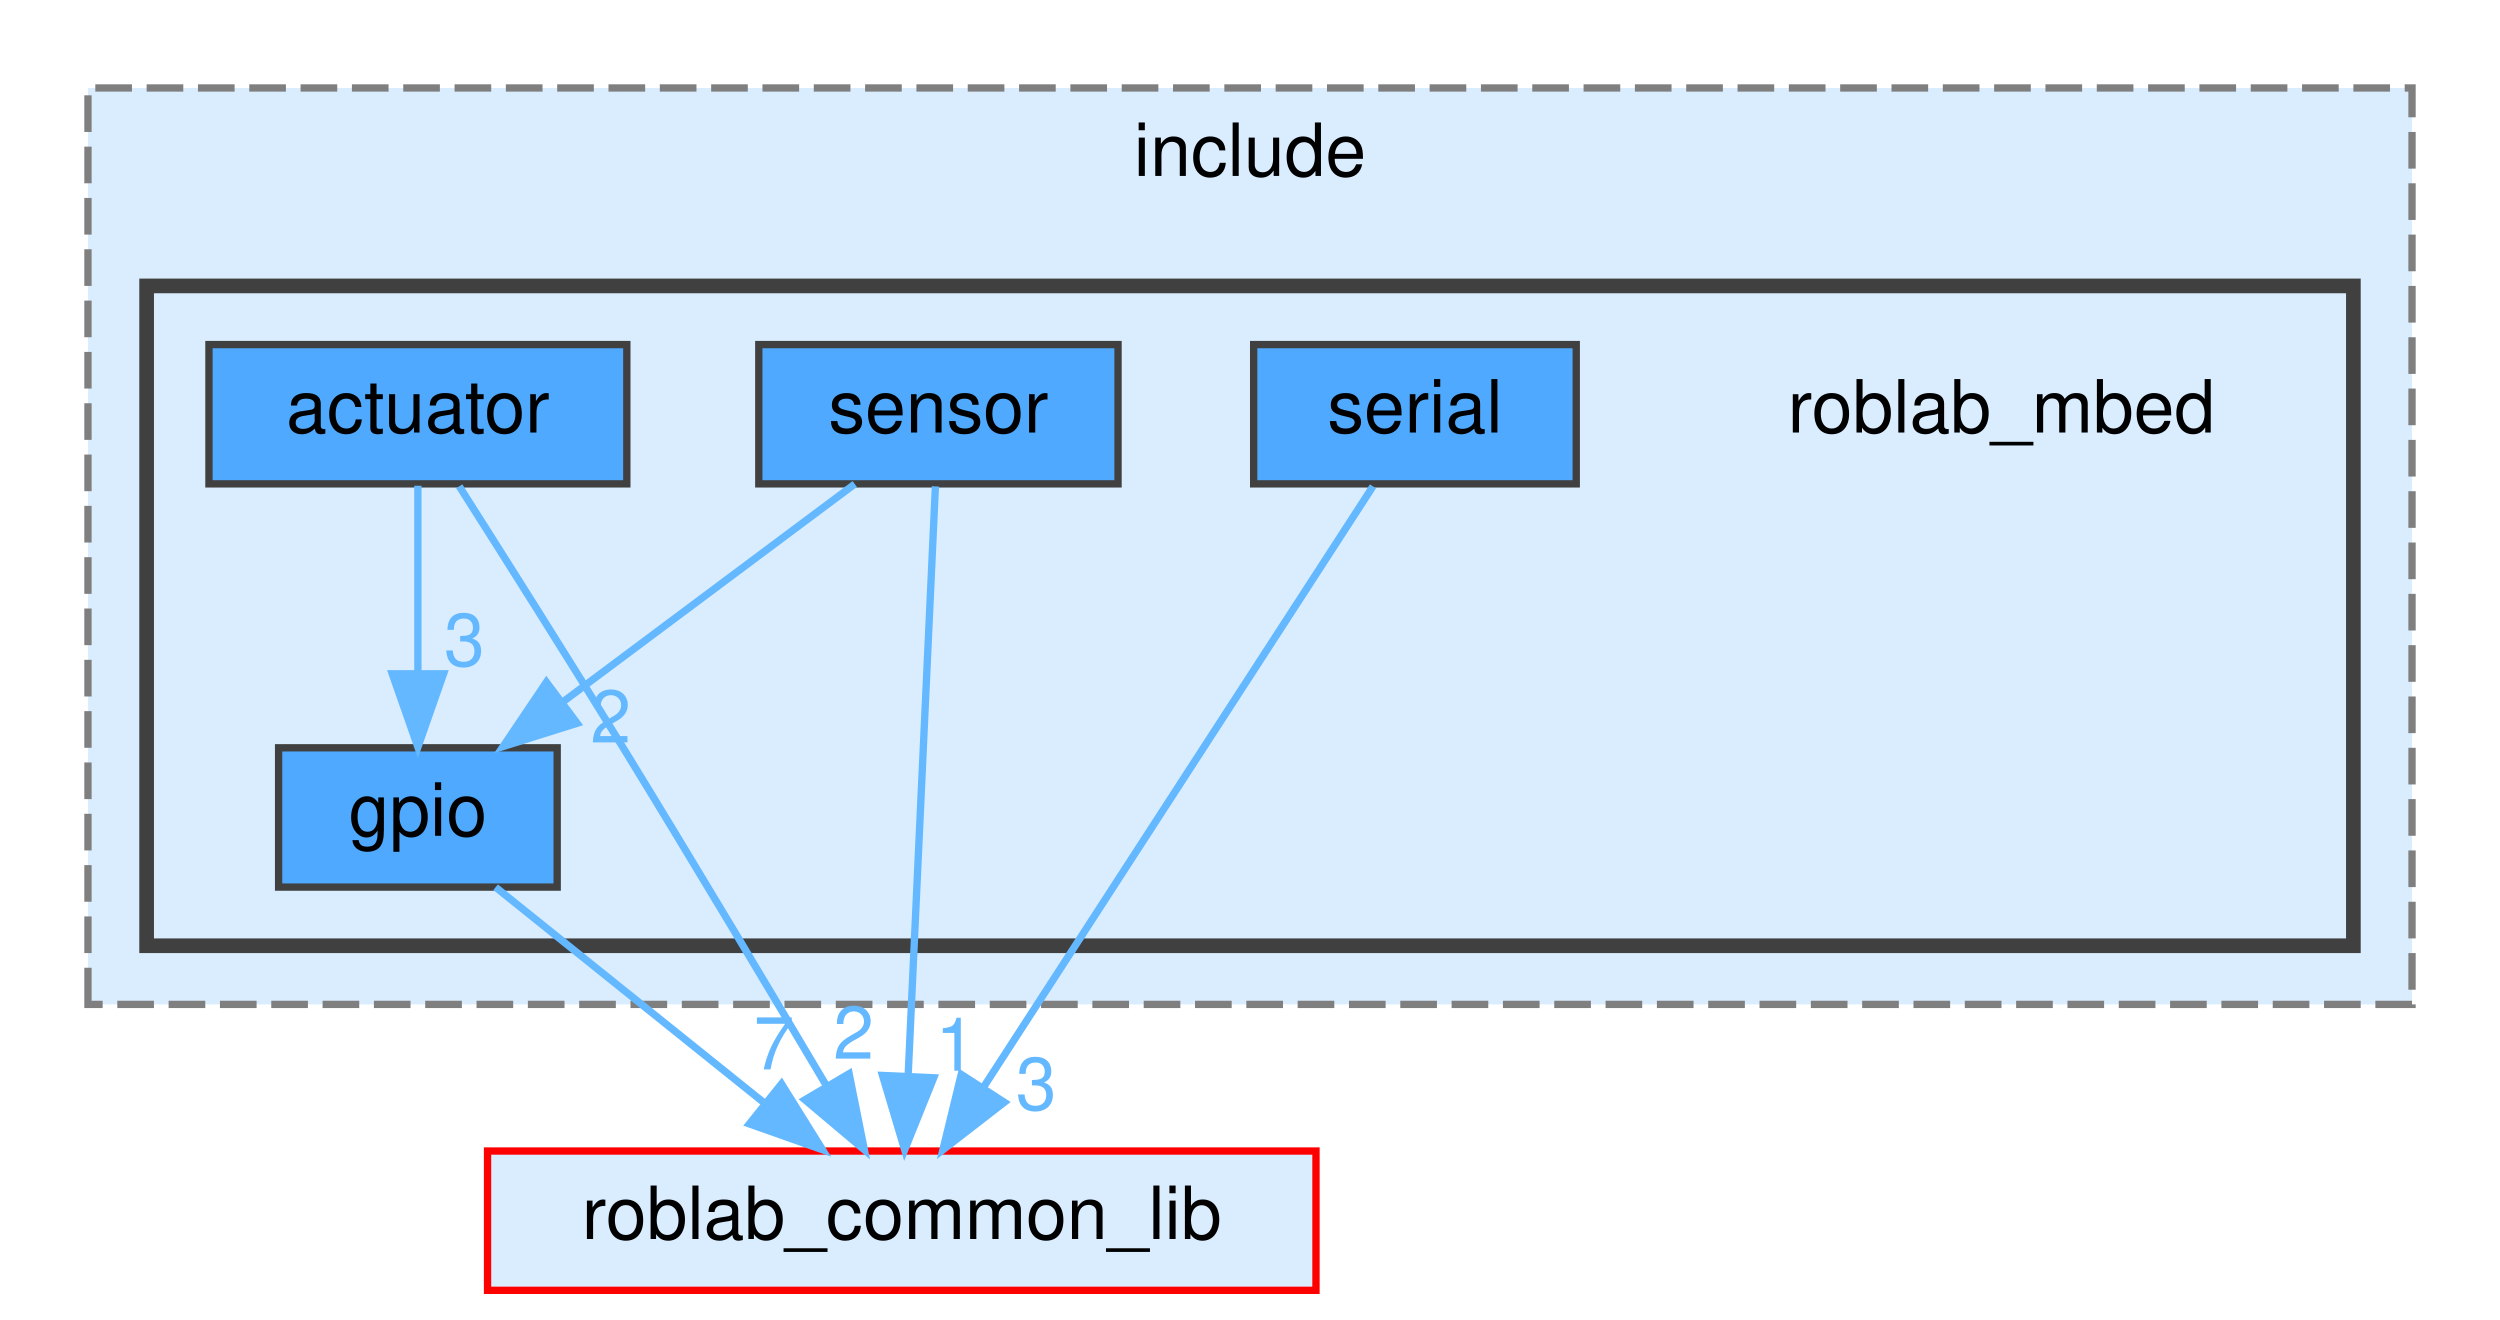
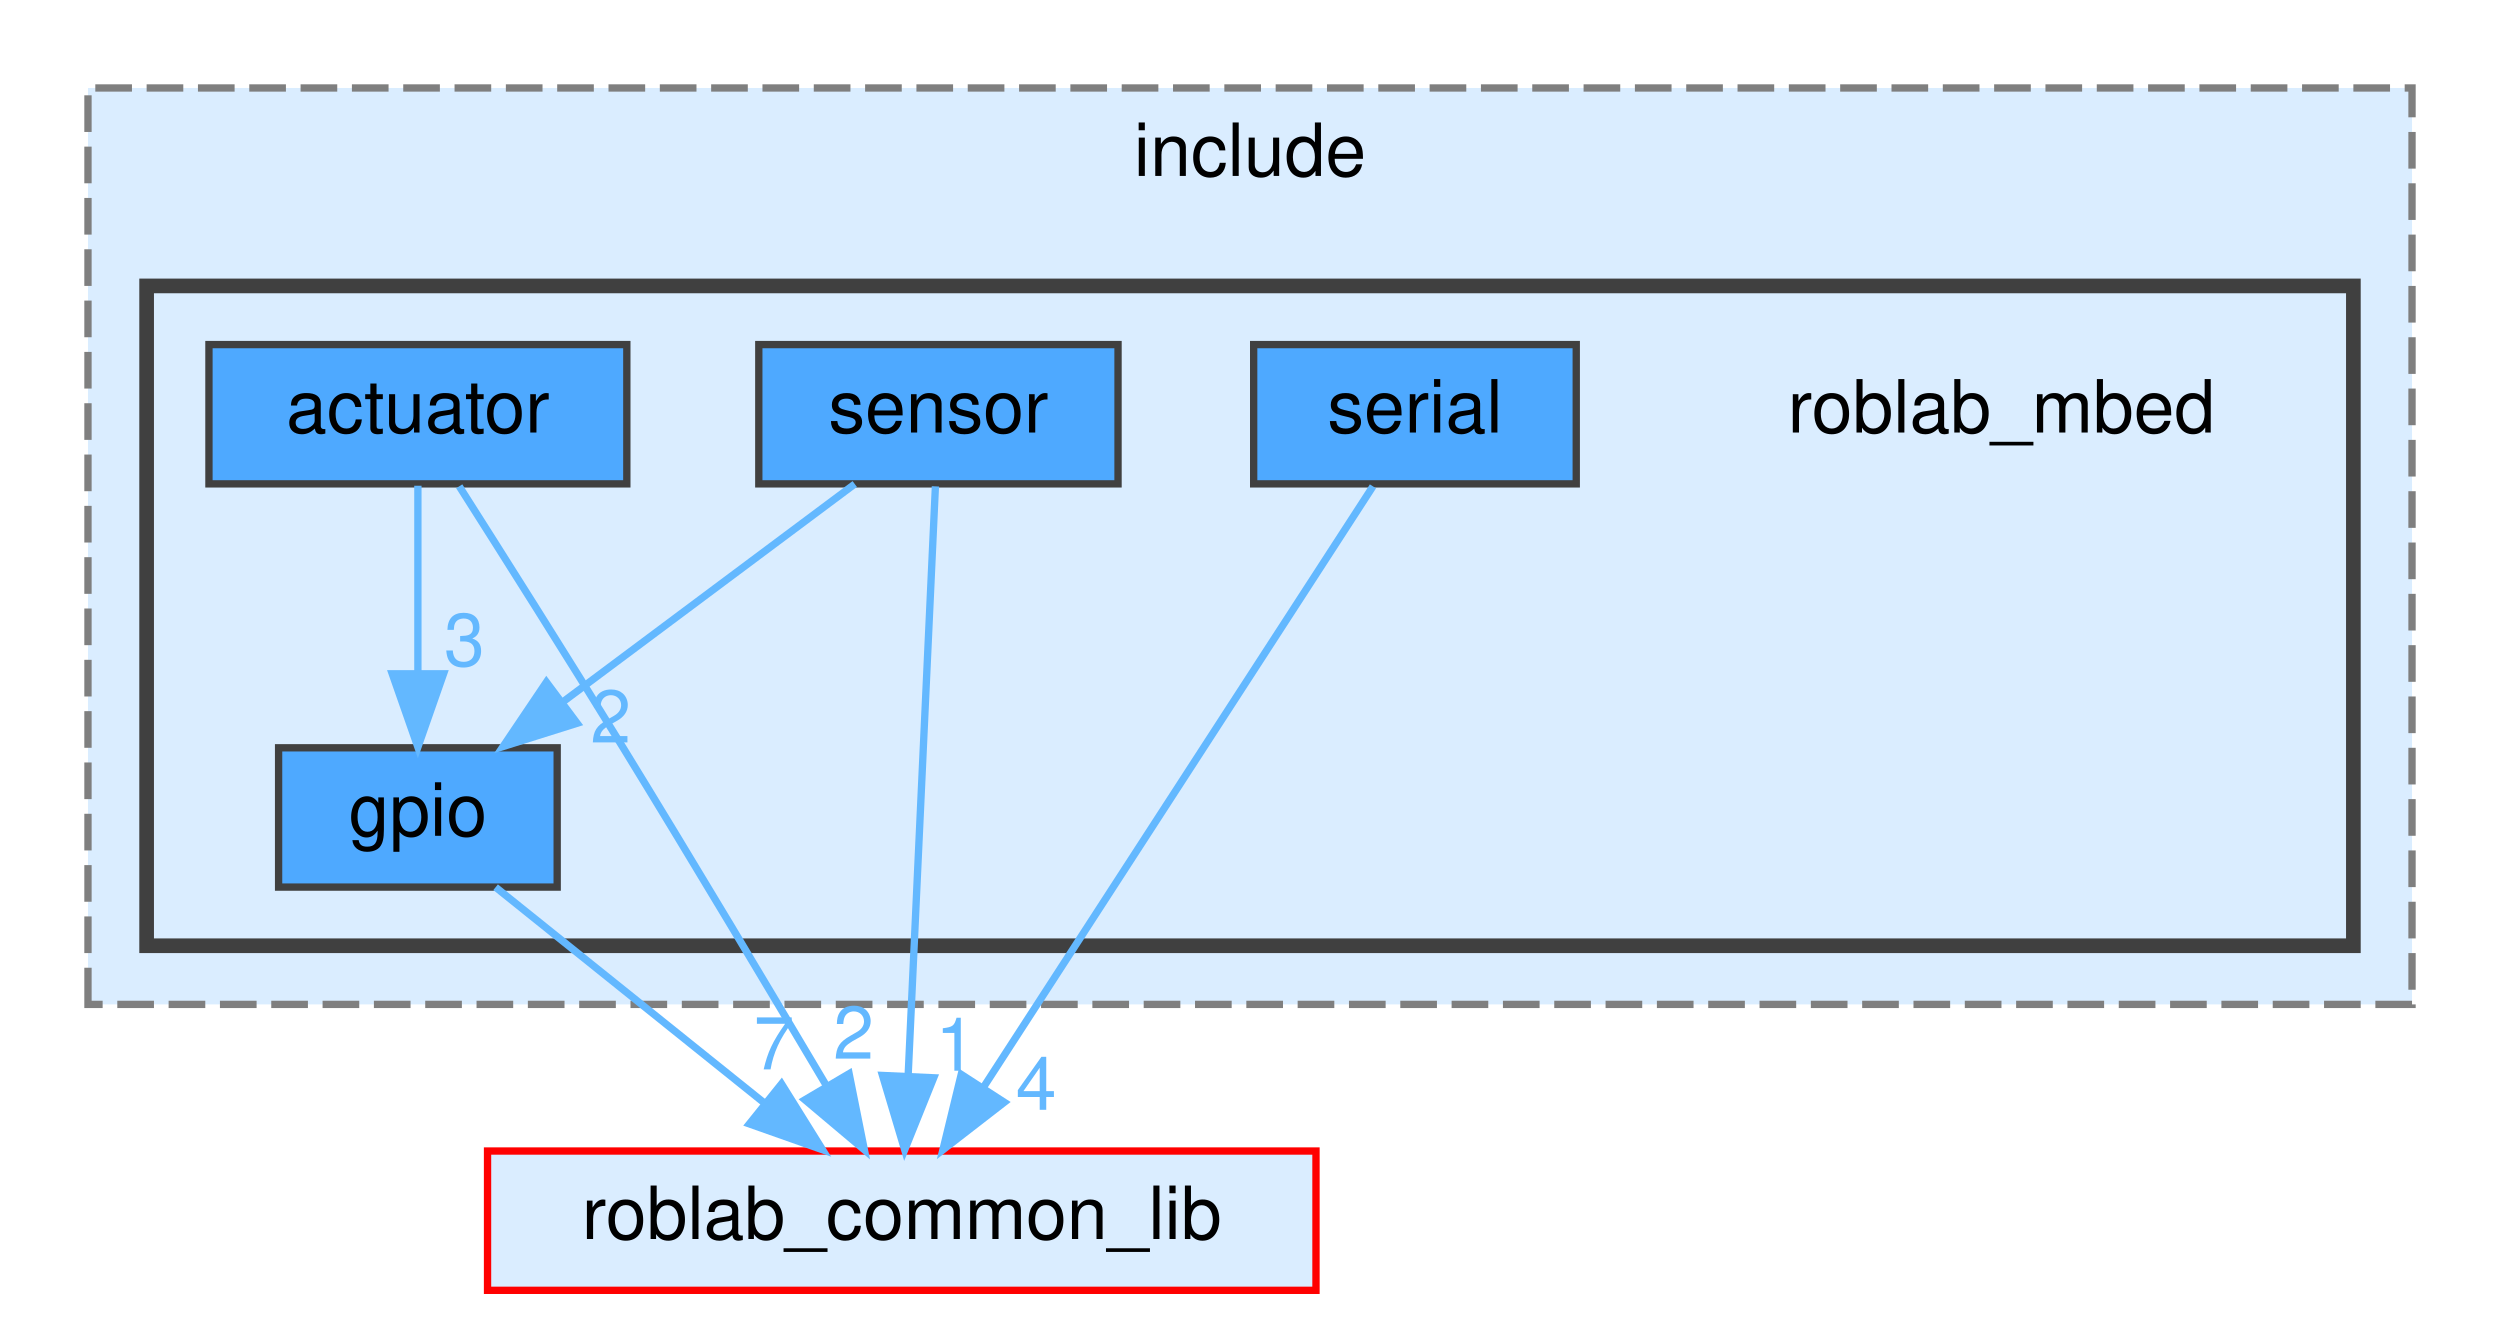
<svg xmlns="http://www.w3.org/2000/svg" xmlns:xlink="http://www.w3.org/1999/xlink" width="341pt" height="180pt" viewBox="0.00 0.00 341.00 180.00">
  <g id="graph0" class="graph" transform="scale(1 1) rotate(0) translate(4 176)">
    <g id="clust1" class="cluster">
      <g id="a_clust1">
        <a xlink:href="dir_858b1795adc2910eb251408166003f7f.html" target="_top" xlink:title="include">
          <polygon fill="#daedff" stroke="#7f7f7f" stroke-dasharray="5,2" points="8,-39 8,-164 325,-164 325,-39 8,-39" />
          <text text-anchor="middle" x="166.5" y="-152" font-family="Helvetica,sans-Serif" font-size="10.00">include</text>
        </a>
      </g>
    </g>
    <g id="clust2" class="cluster">
      <g id="a_clust2">
        <a xlink:href="dir_8f2461ed01872a68db9a9b31590e2846.html" target="_top">
          <polygon fill="#daedff" stroke="#404040" stroke-width="2" points="16,-47 16,-137 317,-137 317,-47 16,-47" />
        </a>
      </g>
    </g>
    <g id="node1" class="node">
      <text text-anchor="middle" x="269" y="-117" font-family="Helvetica,sans-Serif" font-size="10.00">roblab_mbed</text>
    </g>
    <g id="node2" class="node">
      <g id="a_node2">
        <a xlink:href="dir_4da496a44ec4cd966a18c67c0ee27fec.html" target="_top" xlink:title="actuator">
          <polygon fill="#4ea9ff" stroke="#404040" points="81.5,-129 24.5,-129 24.5,-110 81.5,-110 81.5,-129" />
          <text text-anchor="middle" x="53" y="-117" font-family="Helvetica,sans-Serif" font-size="10.00">actuator</text>
        </a>
      </g>
    </g>
    <g id="node3" class="node">
      <g id="a_node3">
        <a xlink:href="dir_f45560154fa7502d930f29fb8edf9890.html" target="_top" xlink:title="gpio">
          <polygon fill="#4ea9ff" stroke="#404040" points="72,-74 34,-74 34,-55 72,-55 72,-74" />
          <text text-anchor="middle" x="53" y="-62" font-family="Helvetica,sans-Serif" font-size="10.00">gpio</text>
        </a>
      </g>
    </g>
    <g id="edge2" class="edge">
      <path fill="none" stroke="#63b8ff" d="M53,-109.75C53,-102.8 53,-92.85 53,-84.13" />
      <polygon fill="#63b8ff" stroke="#63b8ff" points="56.5,-84.09 53,-74.09 49.5,-84.09 56.5,-84.09" />
      <g id="a_edge2-headlabel">
        <a xlink:href="dir_000001_000004.html" target="_top" xlink:title="3">
          <text text-anchor="middle" x="59.34" y="-85.18" font-family="Helvetica,sans-Serif" font-size="10.00" fill="#63b8ff">3</text>
        </a>
      </g>
    </g>
    <g id="node6" class="node">
      <g id="a_node6">
        <a xlink:href="dir_efc7c08bb78c728619d6f844434d9ba6.html" target="_top" xlink:title="roblab_common_lib">
          <polygon fill="#daedff" stroke="red" points="175.5,-19 62.5,-19 62.5,0 175.5,0 175.5,-19" />
          <text text-anchor="middle" x="119" y="-7" font-family="Helvetica,sans-Serif" font-size="10.00">roblab_common_lib</text>
        </a>
      </g>
    </g>
    <g id="edge1" class="edge">
      <path fill="none" stroke="#63b8ff" d="M58.64,-109.67C64.33,-100.72 73.36,-86.45 81,-74 90.53,-58.47 101.17,-40.65 108.76,-27.85" />
      <polygon fill="#63b8ff" stroke="#63b8ff" points="111.82,-29.55 113.9,-19.16 105.79,-25.99 111.82,-29.55" />
      <g id="a_edge1-headlabel">
        <a xlink:href="dir_000001_000009.html" target="_top" xlink:title="2">
          <text text-anchor="middle" x="112.43" y="-31.59" font-family="Helvetica,sans-Serif" font-size="10.00" fill="#63b8ff">2</text>
        </a>
      </g>
    </g>
    <g id="edge3" class="edge">
      <path fill="none" stroke="#63b8ff" d="M63.6,-54.98C73.46,-47.07 88.35,-35.11 100.22,-25.58" />
      <polygon fill="#63b8ff" stroke="#63b8ff" points="102.6,-28.16 108.2,-19.17 98.21,-22.7 102.6,-28.16" />
      <g id="a_edge3-headlabel">
        <a xlink:href="dir_000004_000009.html" target="_top" xlink:title="7">
          <text text-anchor="middle" x="101.57" y="-30.13" font-family="Helvetica,sans-Serif" font-size="10.00" fill="#63b8ff">7</text>
        </a>
      </g>
    </g>
    <g id="node4" class="node">
      <g id="a_node4">
        <a xlink:href="dir_ca16e9b9462a3195835ea2b0707bb836.html" target="_top" xlink:title="sensor">
          <polygon fill="#4ea9ff" stroke="#404040" points="148.5,-129 99.5,-129 99.5,-110 148.5,-110 148.5,-129" />
          <text text-anchor="middle" x="124" y="-117" font-family="Helvetica,sans-Serif" font-size="10.00">sensor</text>
        </a>
      </g>
    </g>
    <g id="edge5" class="edge">
      <path fill="none" stroke="#63b8ff" d="M112.59,-109.98C101.89,-102 85.66,-89.88 72.84,-80.31" />
      <polygon fill="#63b8ff" stroke="#63b8ff" points="74.72,-77.35 64.61,-74.17 70.53,-82.96 74.72,-77.35" />
      <g id="a_edge5-headlabel">
        <a xlink:href="dir_000015_000004.html" target="_top" xlink:title="2">
          <text text-anchor="middle" x="79.3" y="-74.72" font-family="Helvetica,sans-Serif" font-size="10.00" fill="#63b8ff">2</text>
        </a>
      </g>
    </g>
    <g id="edge4" class="edge">
      <path fill="none" stroke="#63b8ff" d="M123.59,-109.66C122.78,-92.17 120.96,-52.8 119.87,-29.27" />
      <polygon fill="#63b8ff" stroke="#63b8ff" points="123.36,-28.99 119.4,-19.16 116.37,-29.31 123.36,-28.99" />
      <g id="a_edge4-headlabel">
        <a xlink:href="dir_000015_000009.html" target="_top" xlink:title="1">
          <text text-anchor="middle" x="126.36" y="-29.95" font-family="Helvetica,sans-Serif" font-size="10.00" fill="#63b8ff">1</text>
        </a>
      </g>
    </g>
    <g id="node5" class="node">
      <g id="a_node5">
        <a xlink:href="dir_1facac1afc55653d03baac48191ccee2.html" target="_top" xlink:title="serial">
          <polygon fill="#4ea9ff" stroke="#404040" points="211,-129 167,-129 167,-110 211,-110 211,-129" />
          <text text-anchor="middle" x="189" y="-117" font-family="Helvetica,sans-Serif" font-size="10.00">serial</text>
        </a>
      </g>
    </g>
    <g id="edge6" class="edge">
      <path fill="none" stroke="#63b8ff" d="M183.27,-109.66C171.68,-91.77 145.25,-51 130.14,-27.69" />
      <polygon fill="#63b8ff" stroke="#63b8ff" points="132.99,-25.65 124.61,-19.16 127.11,-29.45 132.99,-25.65" />
      <g id="a_edge6-headlabel">
-         <a xlink:href="dir_000017_000009.html" target="_top" xlink:title="3">
-           <text text-anchor="middle" x="137.33" y="-24.62" font-family="Helvetica,sans-Serif" font-size="10.00" fill="#63b8ff">3</text>
+         <a xlink:href="dir_000017_000009.html" target="_top" xlink:title="4">
+           <text text-anchor="middle" x="137.33" y="-24.62" font-family="Helvetica,sans-Serif" font-size="10.00" fill="#63b8ff">4</text>
        </a>
      </g>
    </g>
  </g>
</svg>
